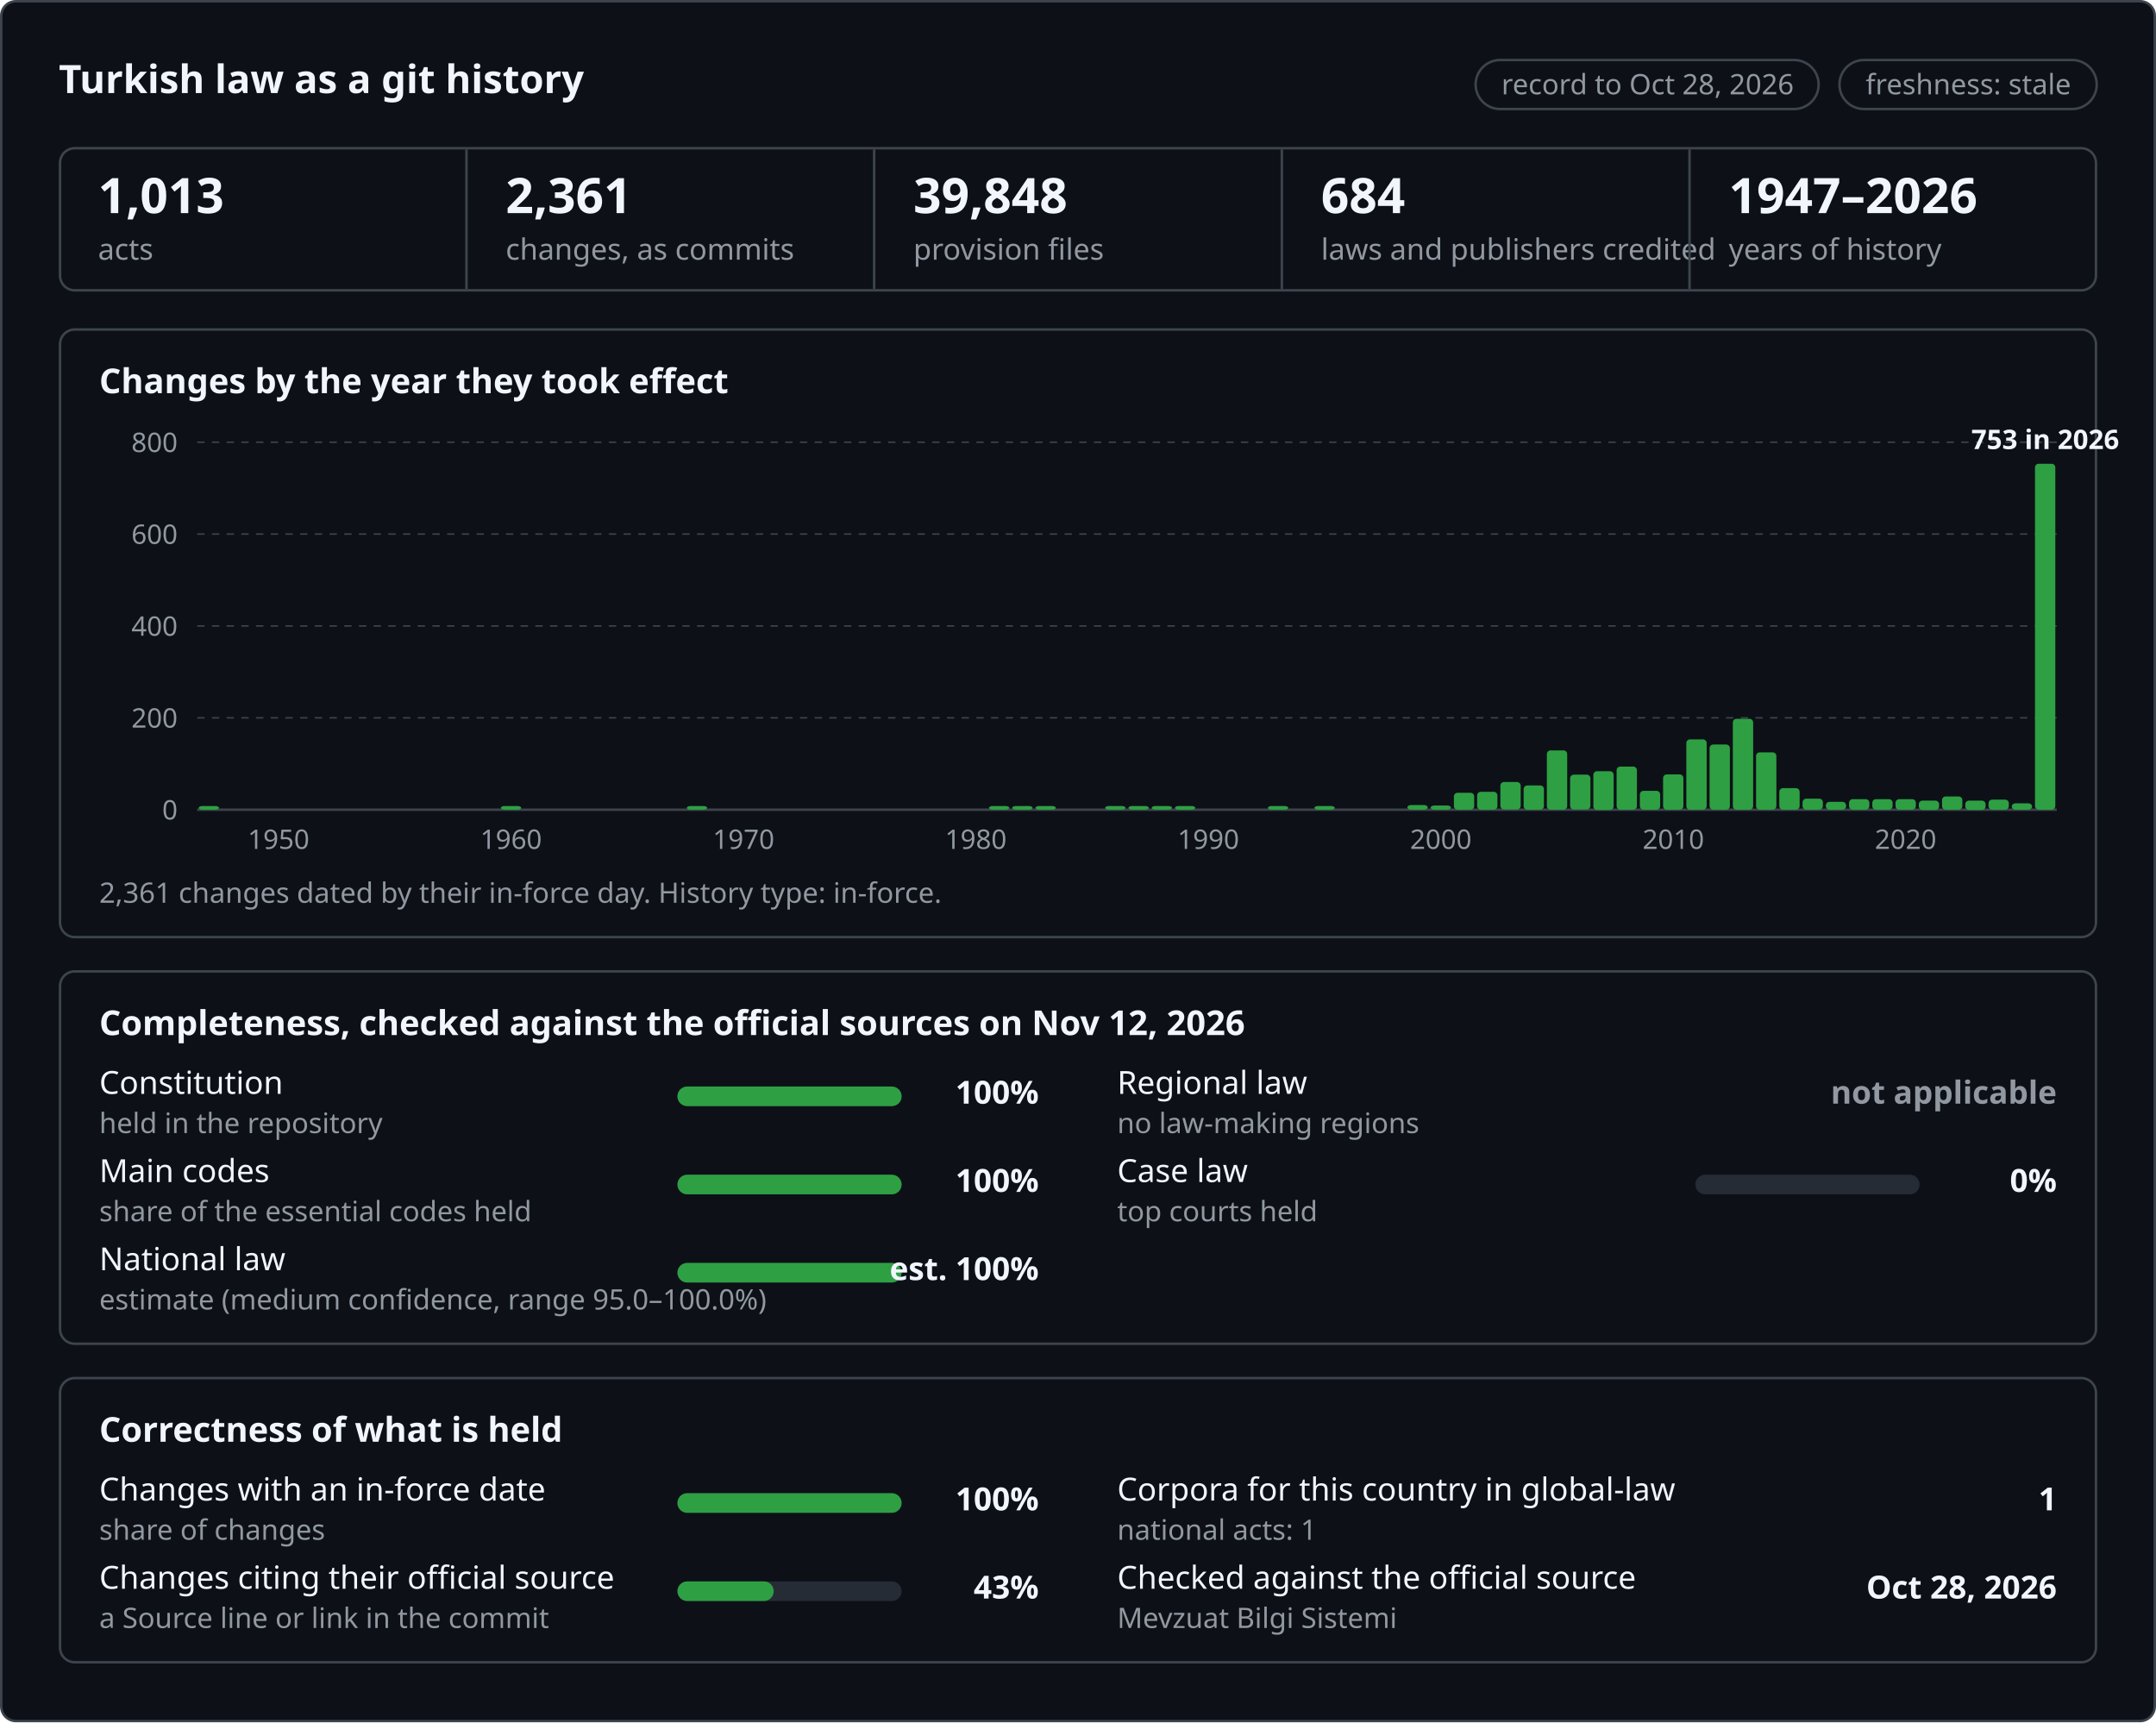
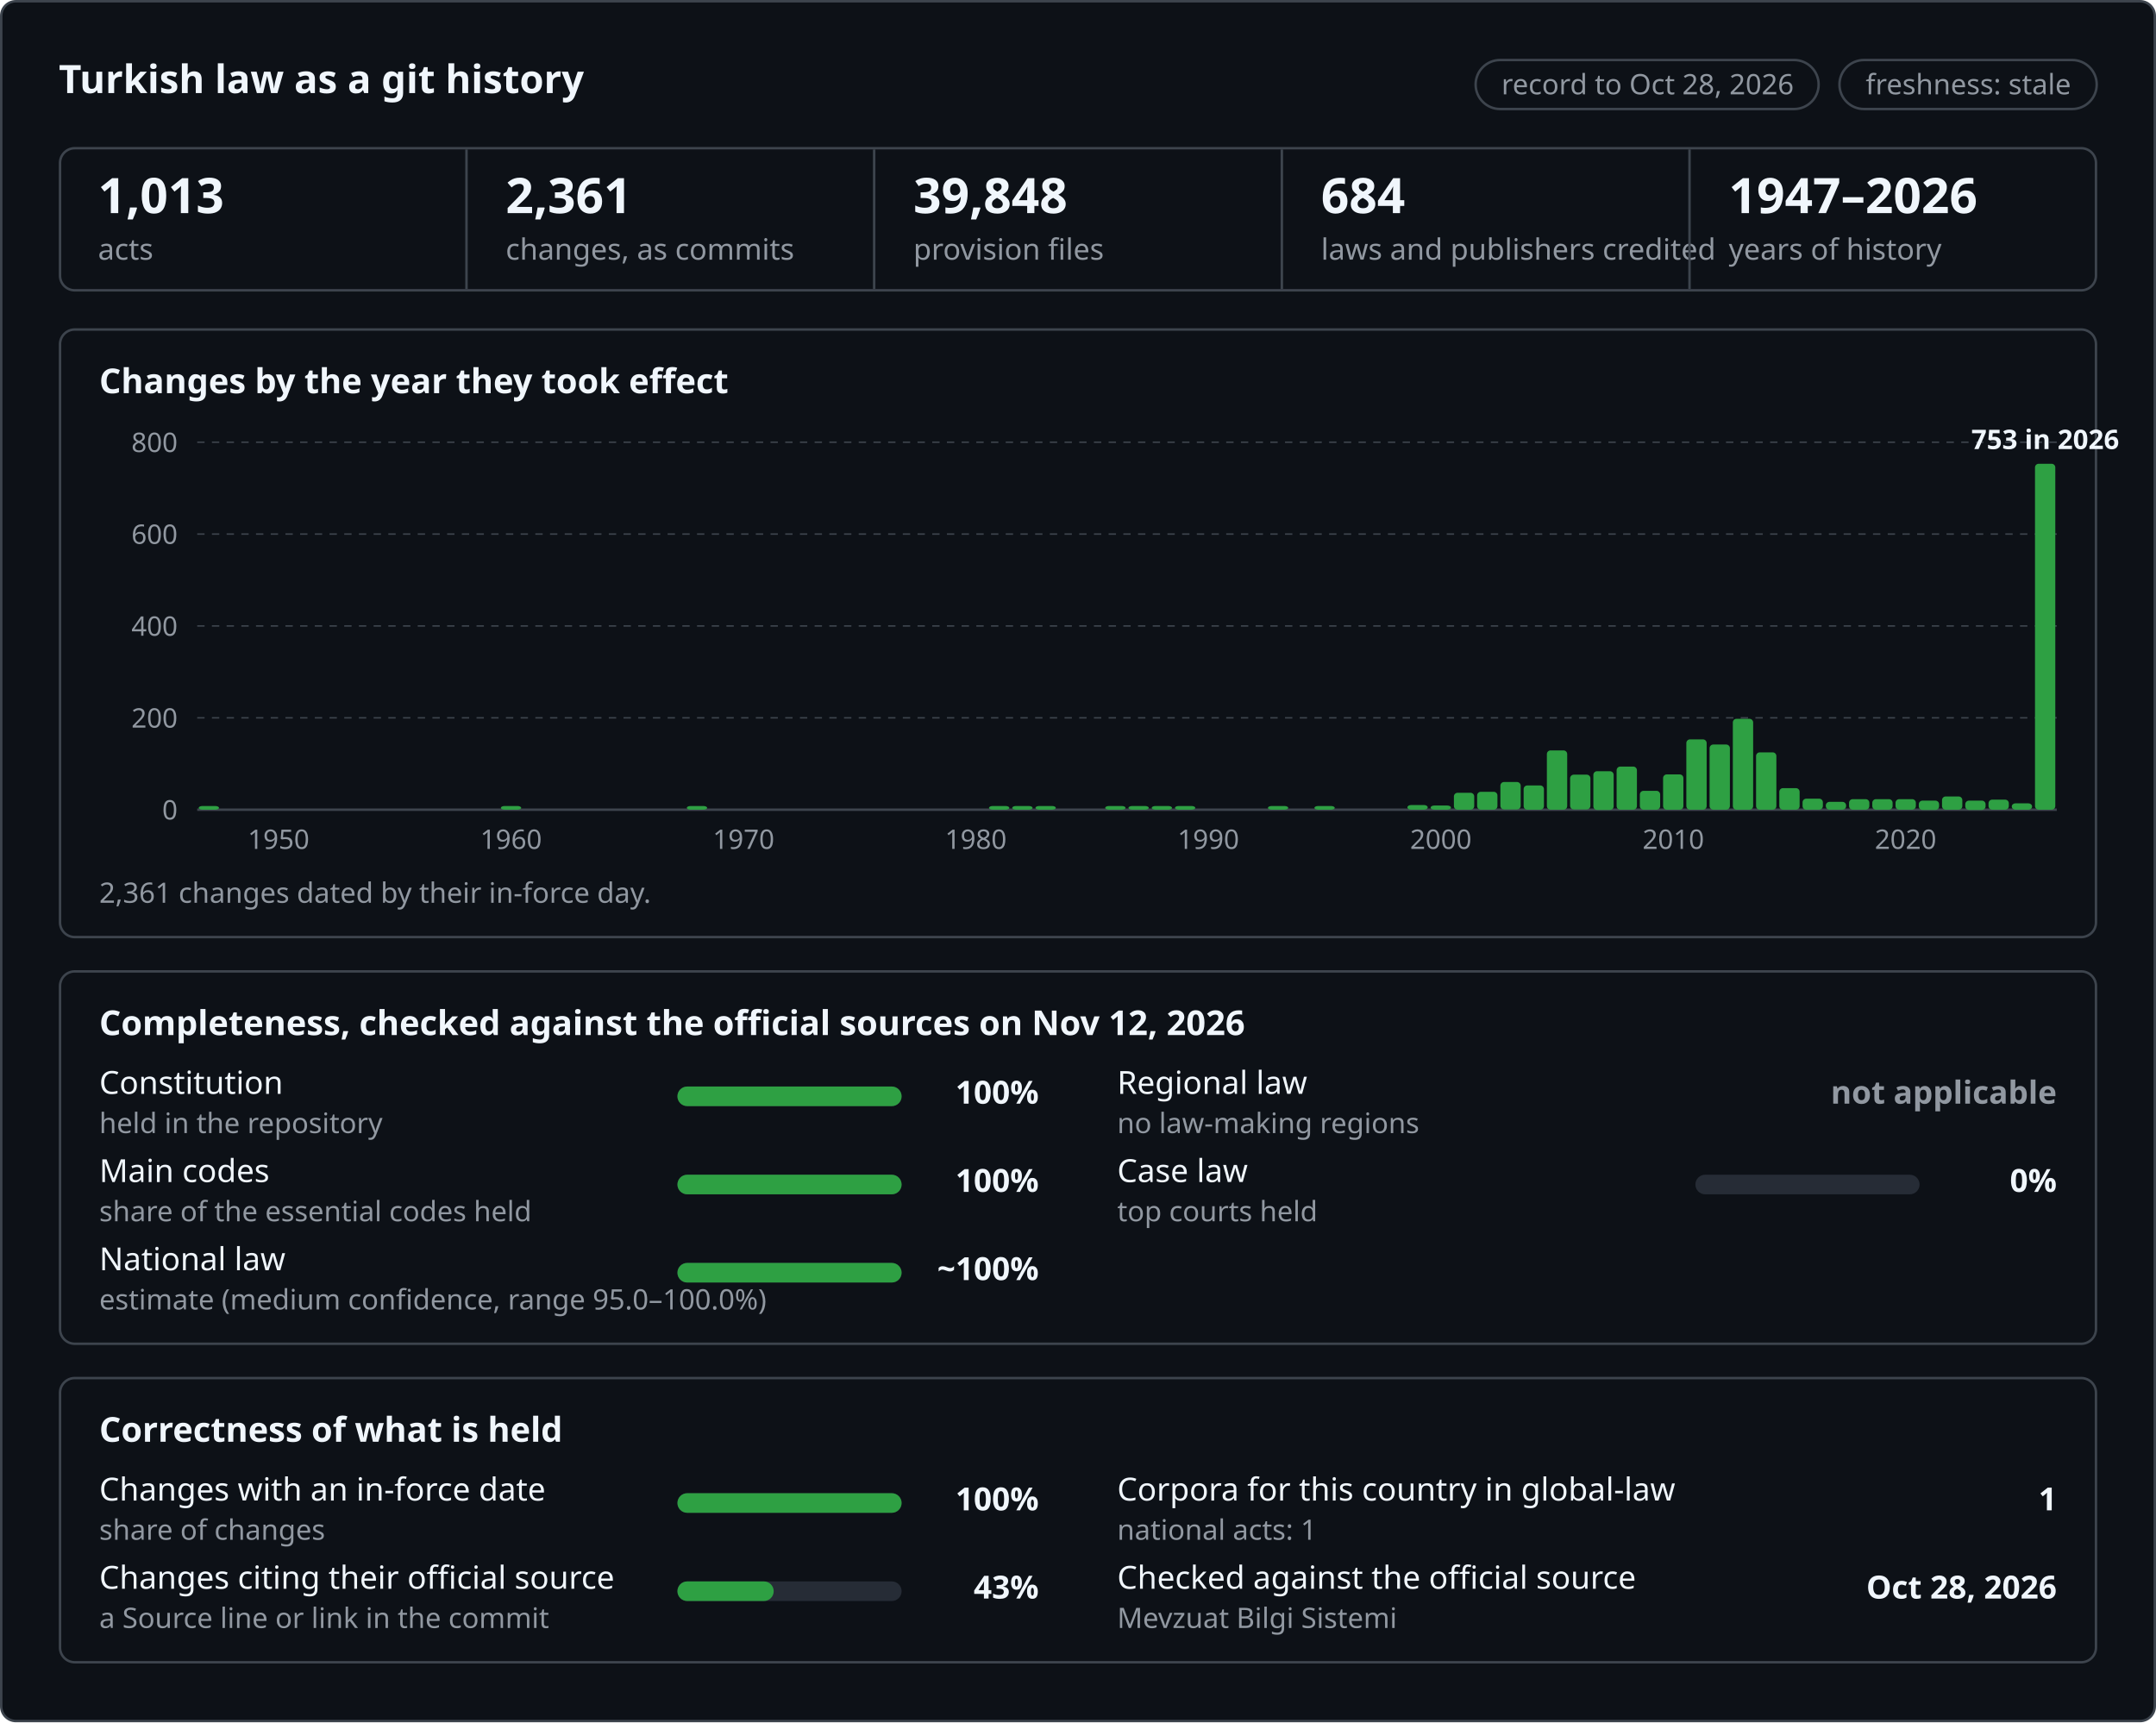
<svg xmlns="http://www.w3.org/2000/svg" width="880" height="703" viewBox="0 0 880 703" font-family="-apple-system,BlinkMacSystemFont,Segoe UI,Noto Sans,Helvetica,Arial,sans-serif">
  <rect x="0.5" y="0.5" width="879" height="702" rx="6" fill="#0d1117" stroke="#3d444d" />
  <text x="24" y="38" font-size="16" font-weight="600" fill="#f0f6fc">Turkish law as a git history</text>
  <rect x="602.3" y="24.5" width="140" height="20" rx="10" fill="none" stroke="#3d444d" />
  <text x="672.5" y="38.5" font-size="11.5" font-weight="500" text-anchor="middle" fill="#9198a1">record to Oct 28, 2026</text>
  <rect x="750.8" y="24.5" width="105" height="20" rx="10" fill="none" stroke="#3d444d" />
  <text x="803.4" y="38.5" font-size="11.5" font-weight="500" text-anchor="middle" fill="#9198a1">freshness: stale</text>
  <rect x="24.5" y="60.5" width="831" height="58" rx="6" fill="#0d1117" stroke="#3d444d" />
  <text x="40.0" y="87" font-size="20" font-weight="600" fill="#f0f6fc">1,013</text>
  <text x="40.0" y="106" font-size="12" fill="#9198a1">acts</text>
  <line x1="190.4" y1="61" x2="190.4" y2="118" stroke="#3d444d" />
  <text x="206.4" y="87" font-size="20" font-weight="600" fill="#f0f6fc">2,361</text>
  <text x="206.4" y="106" font-size="12" fill="#9198a1">changes, as commits</text>
  <line x1="356.8" y1="61" x2="356.8" y2="118" stroke="#3d444d" />
  <text x="372.8" y="87" font-size="20" font-weight="600" fill="#f0f6fc">39,848</text>
  <text x="372.8" y="106" font-size="12" fill="#9198a1">provision files</text>
  <line x1="523.2" y1="61" x2="523.2" y2="118" stroke="#3d444d" />
  <text x="539.2" y="87" font-size="20" font-weight="600" fill="#f0f6fc">684</text>
  <text x="539.2" y="106" font-size="12" fill="#9198a1" textLength="142" lengthAdjust="spacingAndGlyphs">laws and publishers credited</text>
  <line x1="689.6" y1="61" x2="689.6" y2="118" stroke="#3d444d" />
  <text x="705.6" y="87" font-size="20" font-weight="600" fill="#f0f6fc">1947–2026</text>
  <text x="705.6" y="106" font-size="12" fill="#9198a1">years of history</text>
  <rect x="24.5" y="134.5" width="831" height="248" rx="6" fill="#0d1117" stroke="#3d444d" />
  <text x="40.5" y="160.5" font-size="14" font-weight="600" fill="#f0f6fc">Changes by the year they took effect</text>
  <line x1="80.5" y1="330.5" x2="839.5" y2="330.5" stroke="#3d444d" stroke-width="1" />
  <text x="72.5" y="334.5" font-size="11" text-anchor="end" fill="#9198a1">0</text>
  <line x1="80.5" y1="293.0" x2="839.5" y2="293.0" stroke="#3d444d" stroke-width="0.6" stroke-dasharray="3 3" />
  <text x="72.5" y="297.0" font-size="11" text-anchor="end" fill="#9198a1">200</text>
  <line x1="80.5" y1="255.5" x2="839.5" y2="255.5" stroke="#3d444d" stroke-width="0.6" stroke-dasharray="3 3" />
  <text x="72.5" y="259.5" font-size="11" text-anchor="end" fill="#9198a1">400</text>
  <line x1="80.5" y1="218.0" x2="839.5" y2="218.0" stroke="#3d444d" stroke-width="0.6" stroke-dasharray="3 3" />
  <text x="72.5" y="222.0" font-size="11" text-anchor="end" fill="#9198a1">600</text>
  <line x1="80.5" y1="180.5" x2="839.5" y2="180.5" stroke="#3d444d" stroke-width="0.6" stroke-dasharray="3 3" />
  <text x="72.5" y="184.5" font-size="11" text-anchor="end" fill="#9198a1">800</text>
  <rect x="81.10" y="329.0" width="8.29" height="1.5" rx="1.5" fill="#2ea043" />
  <text x="113.7" y="346.5" font-size="11" text-anchor="middle" fill="#9198a1">1950</text>
  <rect x="204.44" y="329.0" width="8.29" height="1.5" rx="1.5" fill="#2ea043" />
  <text x="208.6" y="346.5" font-size="11" text-anchor="middle" fill="#9198a1">1960</text>
  <rect x="280.34" y="329.0" width="8.29" height="1.5" rx="1.5" fill="#2ea043" />
  <text x="303.5" y="346.5" font-size="11" text-anchor="middle" fill="#9198a1">1970</text>
  <text x="398.3" y="346.5" font-size="11" text-anchor="middle" fill="#9198a1">1980</text>
  <rect x="403.68" y="329.0" width="8.29" height="1.5" rx="1.5" fill="#2ea043" />
  <rect x="413.16" y="329.0" width="8.29" height="1.5" rx="1.5" fill="#2ea043" />
  <rect x="422.65" y="329.0" width="8.29" height="1.5" rx="1.5" fill="#2ea043" />
  <rect x="451.11" y="329.0" width="8.29" height="1.5" rx="1.5" fill="#2ea043" />
  <rect x="460.60" y="329.0" width="8.29" height="1.5" rx="1.5" fill="#2ea043" />
  <rect x="470.09" y="329.0" width="8.29" height="1.5" rx="1.5" fill="#2ea043" />
  <rect x="479.58" y="329.0" width="8.29" height="1.5" rx="1.5" fill="#2ea043" />
  <text x="493.2" y="346.5" font-size="11" text-anchor="middle" fill="#9198a1">1990</text>
  <rect x="517.52" y="329.0" width="8.29" height="1.5" rx="1.5" fill="#2ea043" />
  <rect x="536.50" y="329.0" width="8.29" height="1.5" rx="1.5" fill="#2ea043" />
  <rect x="574.45" y="328.6" width="8.29" height="1.9" rx="1.5" fill="#2ea043" />
  <rect x="583.94" y="328.8" width="8.29" height="1.7" rx="1.5" fill="#2ea043" />
  <text x="588.1" y="346.5" font-size="11" text-anchor="middle" fill="#9198a1">2000</text>
  <rect x="593.43" y="323.6" width="8.29" height="6.9" rx="1.5" fill="#2ea043" />
  <rect x="602.91" y="323.2" width="8.29" height="7.3" rx="1.5" fill="#2ea043" />
  <rect x="612.40" y="319.2" width="8.29" height="11.2" rx="1.5" fill="#2ea043" />
  <rect x="621.89" y="320.6" width="8.29" height="9.9" rx="1.5" fill="#2ea043" />
  <rect x="631.38" y="306.3" width="8.29" height="24.2" rx="1.5" fill="#2ea043" />
  <rect x="640.86" y="316.2" width="8.29" height="14.2" rx="1.5" fill="#2ea043" />
  <rect x="650.35" y="314.8" width="8.29" height="15.8" rx="1.5" fill="#2ea043" />
  <rect x="659.84" y="312.9" width="8.29" height="17.6" rx="1.5" fill="#2ea043" />
  <rect x="669.33" y="322.8" width="8.29" height="7.7" rx="1.5" fill="#2ea043" />
  <rect x="678.81" y="316.1" width="8.29" height="14.4" rx="1.5" fill="#2ea043" />
  <text x="683.0" y="346.5" font-size="11" text-anchor="middle" fill="#9198a1">2010</text>
  <rect x="688.30" y="301.8" width="8.29" height="28.7" rx="1.5" fill="#2ea043" />
  <rect x="697.79" y="303.9" width="8.29" height="26.6" rx="1.5" fill="#2ea043" />
  <rect x="707.28" y="293.4" width="8.29" height="37.1" rx="1.5" fill="#2ea043" />
  <rect x="716.76" y="307.1" width="8.29" height="23.4" rx="1.5" fill="#2ea043" />
  <rect x="726.25" y="321.7" width="8.29" height="8.8" rx="1.5" fill="#2ea043" />
  <rect x="735.74" y="326.0" width="8.29" height="4.5" rx="1.5" fill="#2ea043" />
  <rect x="745.23" y="327.3" width="8.29" height="3.2" rx="1.5" fill="#2ea043" />
  <rect x="754.71" y="326.2" width="8.29" height="4.3" rx="1.5" fill="#2ea043" />
  <rect x="764.20" y="326.2" width="8.29" height="4.3" rx="1.5" fill="#2ea043" />
  <rect x="773.69" y="326.2" width="8.29" height="4.3" rx="1.5" fill="#2ea043" />
  <text x="777.8" y="346.5" font-size="11" text-anchor="middle" fill="#9198a1">2020</text>
  <rect x="783.18" y="326.8" width="8.29" height="3.8" rx="1.5" fill="#2ea043" />
  <rect x="792.66" y="325.1" width="8.29" height="5.4" rx="1.5" fill="#2ea043" />
  <rect x="802.15" y="326.8" width="8.29" height="3.8" rx="1.5" fill="#2ea043" />
  <rect x="811.64" y="326.4" width="8.29" height="4.1" rx="1.5" fill="#2ea043" />
  <rect x="821.13" y="327.9" width="8.29" height="2.6" rx="1.5" fill="#2ea043" />
  <rect x="830.61" y="189.3" width="8.29" height="141.2" rx="1.5" fill="#2ea043" />
  <text x="834.8" y="183.3" font-size="11" font-weight="600" text-anchor="middle" fill="#f0f6fc">753 in 2026</text>
-   <text x="40.5" y="368.5" font-size="11.5" fill="#9198a1">2,361 changes dated by their in-force day. History type: in-force.</text>
+   <text x="40.5" y="368.5" font-size="11.5" fill="#9198a1">2,361 changes dated by their in-force day.</text>
  <rect x="24.5" y="396.5" width="831" height="152" rx="6" fill="#0d1117" stroke="#3d444d" />
  <text x="40.5" y="422.5" font-size="14" font-weight="600" fill="#f0f6fc">Completeness, checked against the official sources on Nov 12, 2026</text>
  <text x="40.5" y="446.5" font-size="13" fill="#f0f6fc">Constitution</text>
  <text x="40.5" y="462.5" font-size="11.5" fill="#9198a1">held in the repository</text>
  <g>
    <rect x="276.5" y="443.5" width="91.5" height="8" rx="4" fill="#262c36" />
    <rect x="276.5" y="443.5" width="91.5" height="8" rx="4" fill="#2ea043" />
  </g>
  <text x="424.0" y="450.5" font-size="13" font-weight="600" text-anchor="end" fill="#f0f6fc">100%</text>
  <text x="40.5" y="482.5" font-size="13" fill="#f0f6fc">Main codes</text>
  <text x="40.5" y="498.5" font-size="11.5" fill="#9198a1">share of the essential codes held</text>
  <g>
    <rect x="276.5" y="479.5" width="91.5" height="8" rx="4" fill="#262c36" />
    <rect x="276.5" y="479.5" width="91.5" height="8" rx="4" fill="#2ea043" />
  </g>
  <text x="424.0" y="486.5" font-size="13" font-weight="600" text-anchor="end" fill="#f0f6fc">100%</text>
  <text x="40.5" y="518.5" font-size="13" fill="#f0f6fc">National law</text>
  <text x="40.5" y="534.5" font-size="11.5" fill="#9198a1">estimate (medium confidence, range 95.0–100.0%)</text>
  <g>
    <rect x="276.5" y="515.5" width="91.5" height="8" rx="4" fill="#262c36" />
    <rect x="276.5" y="515.5" width="91.5" height="8" rx="4" fill="#2ea043" />
  </g>
-   <text x="424.0" y="522.5" font-size="13" font-weight="600" text-anchor="end" fill="#f0f6fc">est. 100%</text>
+   <text x="424.0" y="522.5" font-size="13" font-weight="600" text-anchor="end" fill="#f0f6fc">~100%</text>
  <text x="456.0" y="446.5" font-size="13" fill="#f0f6fc">Regional law</text>
  <text x="456.0" y="462.5" font-size="11.5" fill="#9198a1">no law-making regions</text>
  <text x="839.5" y="450.5" font-size="13" font-weight="600" text-anchor="end" fill="#9198a1">not applicable</text>
  <text x="456.0" y="482.5" font-size="13" fill="#f0f6fc">Case law</text>
  <text x="456.0" y="498.5" font-size="11.5" fill="#9198a1">top courts held</text>
  <g>
    <rect x="692.0" y="479.5" width="91.5" height="8" rx="4" fill="#262c36" />
  </g>
  <text x="839.5" y="486.5" font-size="13" font-weight="600" text-anchor="end" fill="#f0f6fc">0%</text>
  <rect x="24.5" y="562.5" width="831" height="116" rx="6" fill="#0d1117" stroke="#3d444d" />
  <text x="40.5" y="588.5" font-size="14" font-weight="600" fill="#f0f6fc">Correctness of what is held</text>
  <text x="40.5" y="612.5" font-size="13" fill="#f0f6fc">Changes with an in-force date</text>
  <text x="40.5" y="628.5" font-size="11.5" fill="#9198a1">share of changes</text>
  <g>
    <rect x="276.5" y="609.5" width="91.5" height="8" rx="4" fill="#262c36" />
    <rect x="276.5" y="609.5" width="91.5" height="8" rx="4" fill="#2ea043" />
  </g>
  <text x="424.0" y="616.5" font-size="13" font-weight="600" text-anchor="end" fill="#f0f6fc">100%</text>
  <text x="40.5" y="648.5" font-size="13" fill="#f0f6fc">Changes citing their official source</text>
  <text x="40.5" y="664.5" font-size="11.5" fill="#9198a1">a Source line or link in the commit</text>
  <g>
    <rect x="276.5" y="645.5" width="91.5" height="8" rx="4" fill="#262c36" />
    <rect x="276.5" y="645.5" width="39.3" height="8" rx="4" fill="#2ea043" />
  </g>
  <text x="424.0" y="652.5" font-size="13" font-weight="600" text-anchor="end" fill="#f0f6fc">43%</text>
  <text x="456.0" y="612.5" font-size="13" fill="#f0f6fc">Corpora for this country in global-law</text>
  <text x="456.0" y="628.5" font-size="11.5" fill="#9198a1">national acts: 1</text>
  <text x="839.5" y="616.5" font-size="13" font-weight="600" text-anchor="end" fill="#f0f6fc">1</text>
  <text x="456.0" y="648.5" font-size="13" fill="#f0f6fc">Checked against the official source</text>
  <text x="456.0" y="664.5" font-size="11.5" fill="#9198a1">Mevzuat Bilgi Sistemi</text>
  <text x="839.5" y="652.5" font-size="13" font-weight="600" text-anchor="end" fill="#f0f6fc">Oct 28, 2026</text>
</svg>
